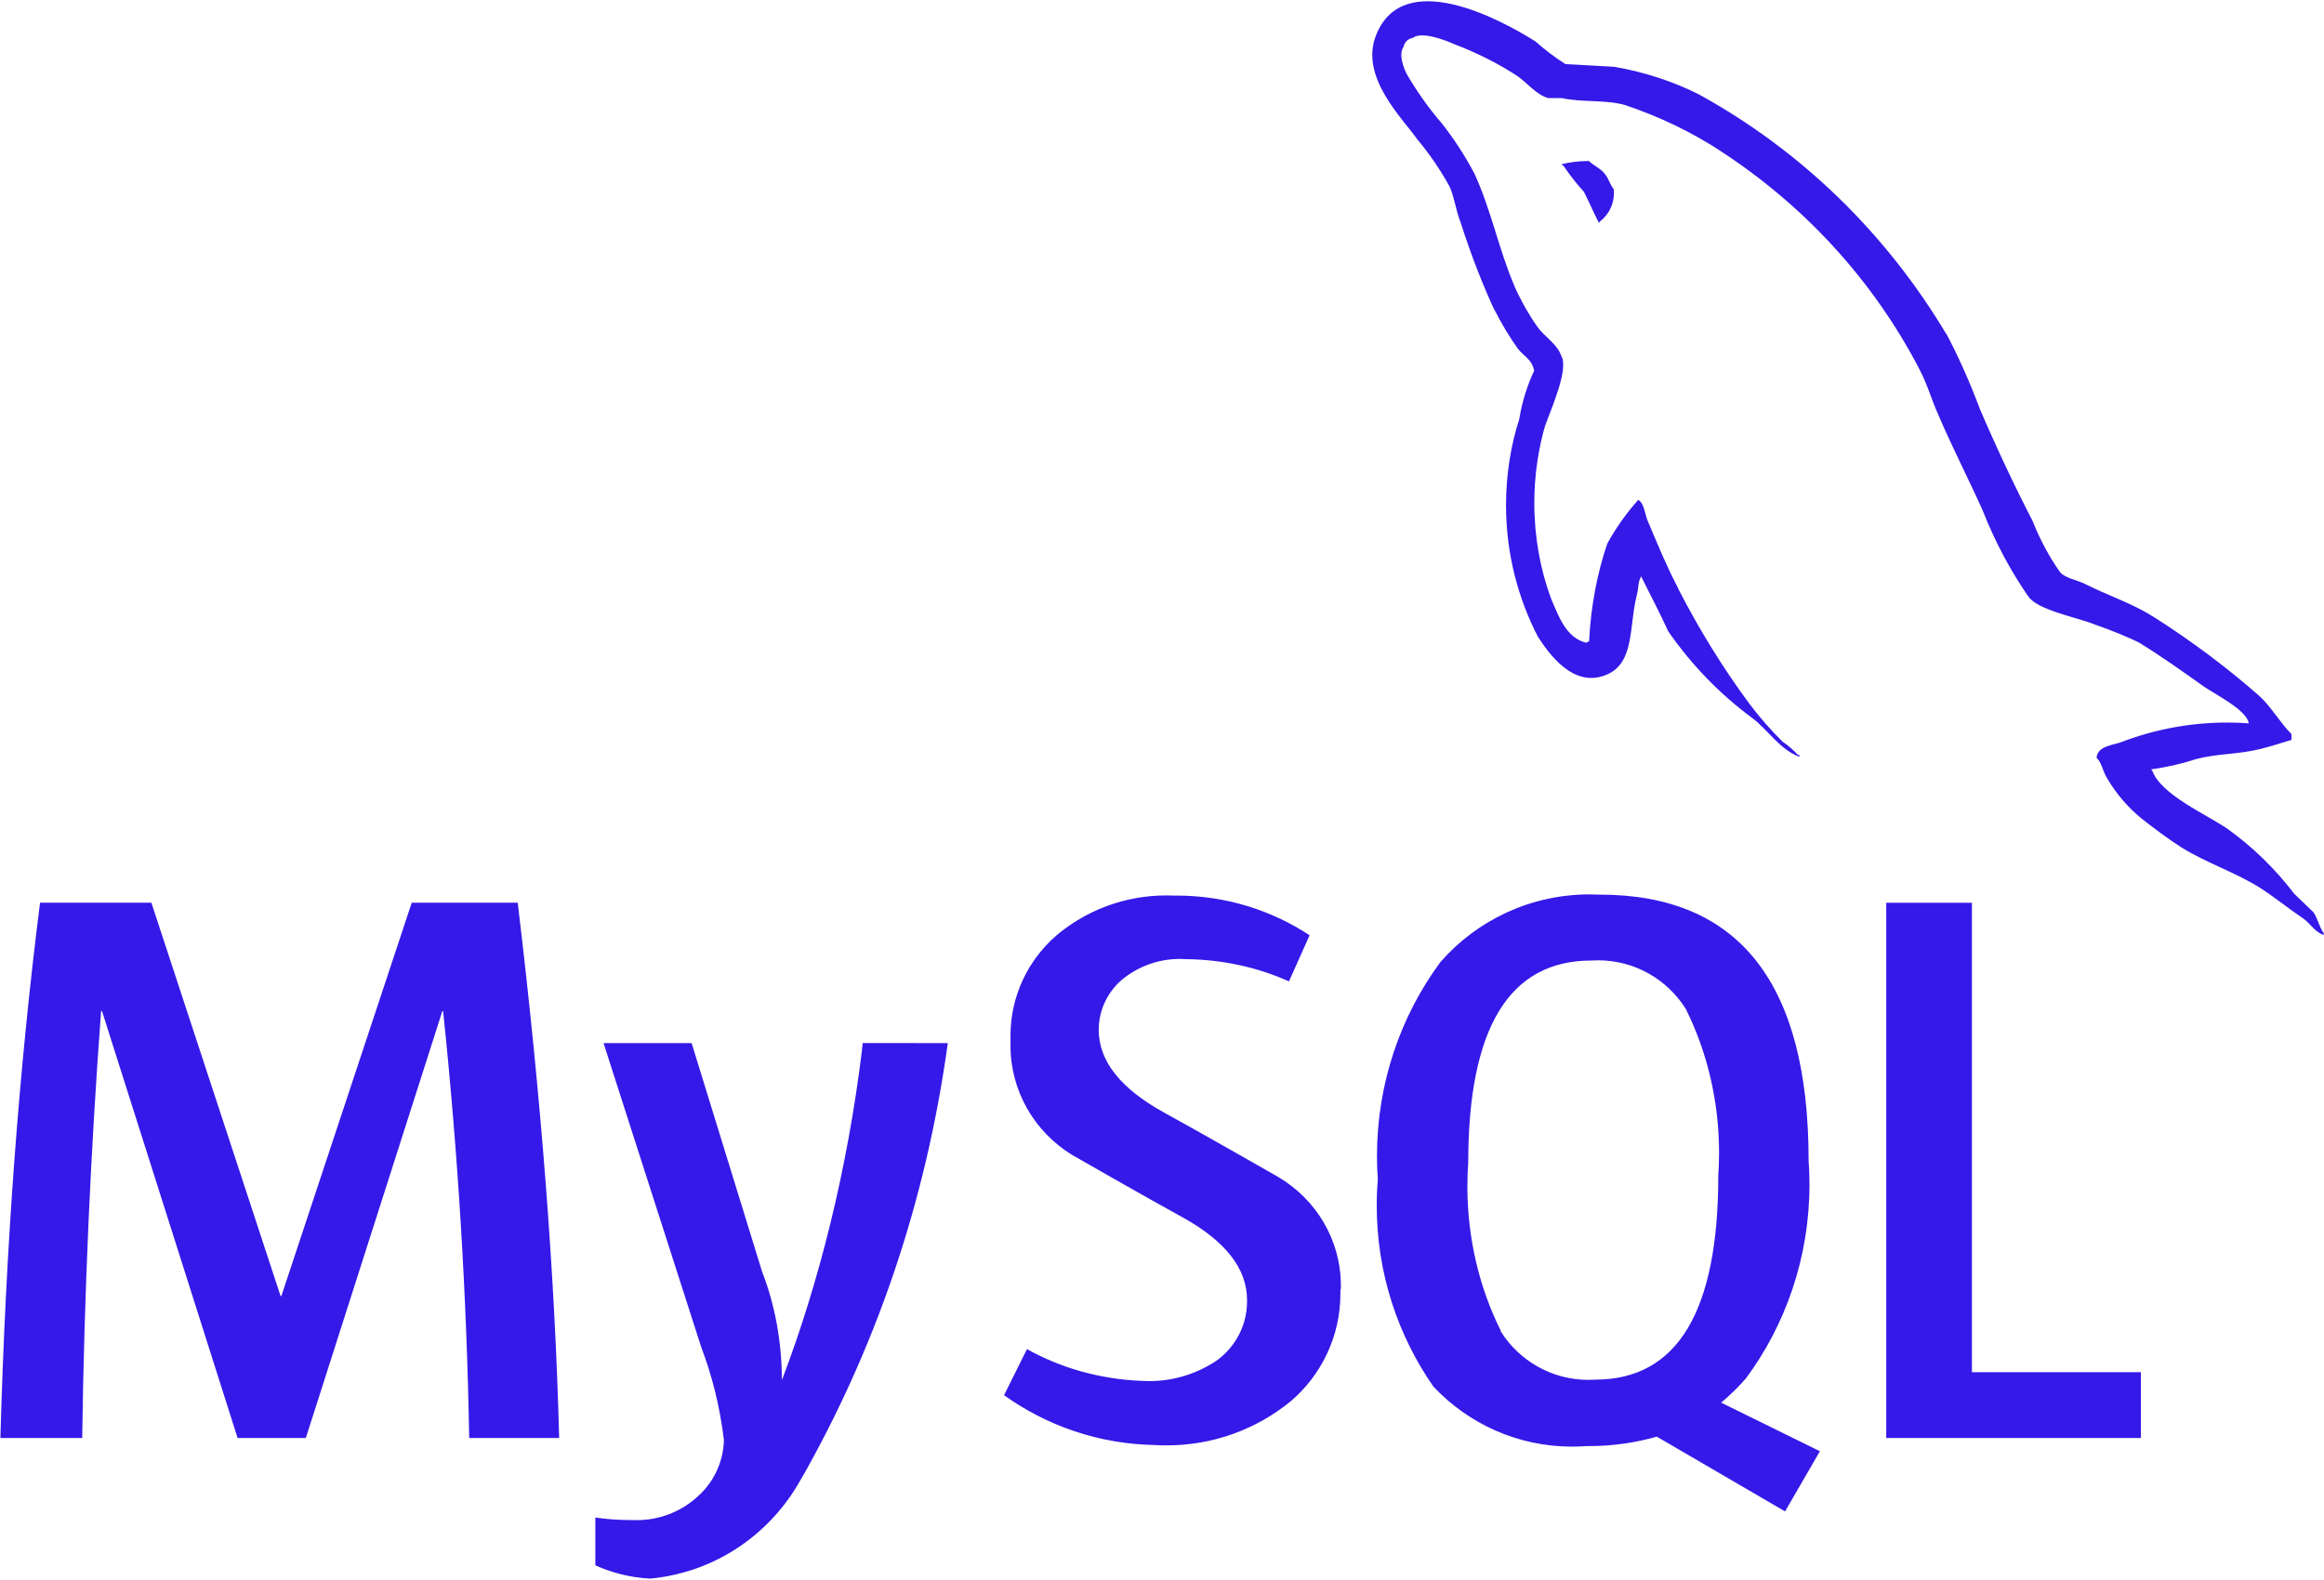
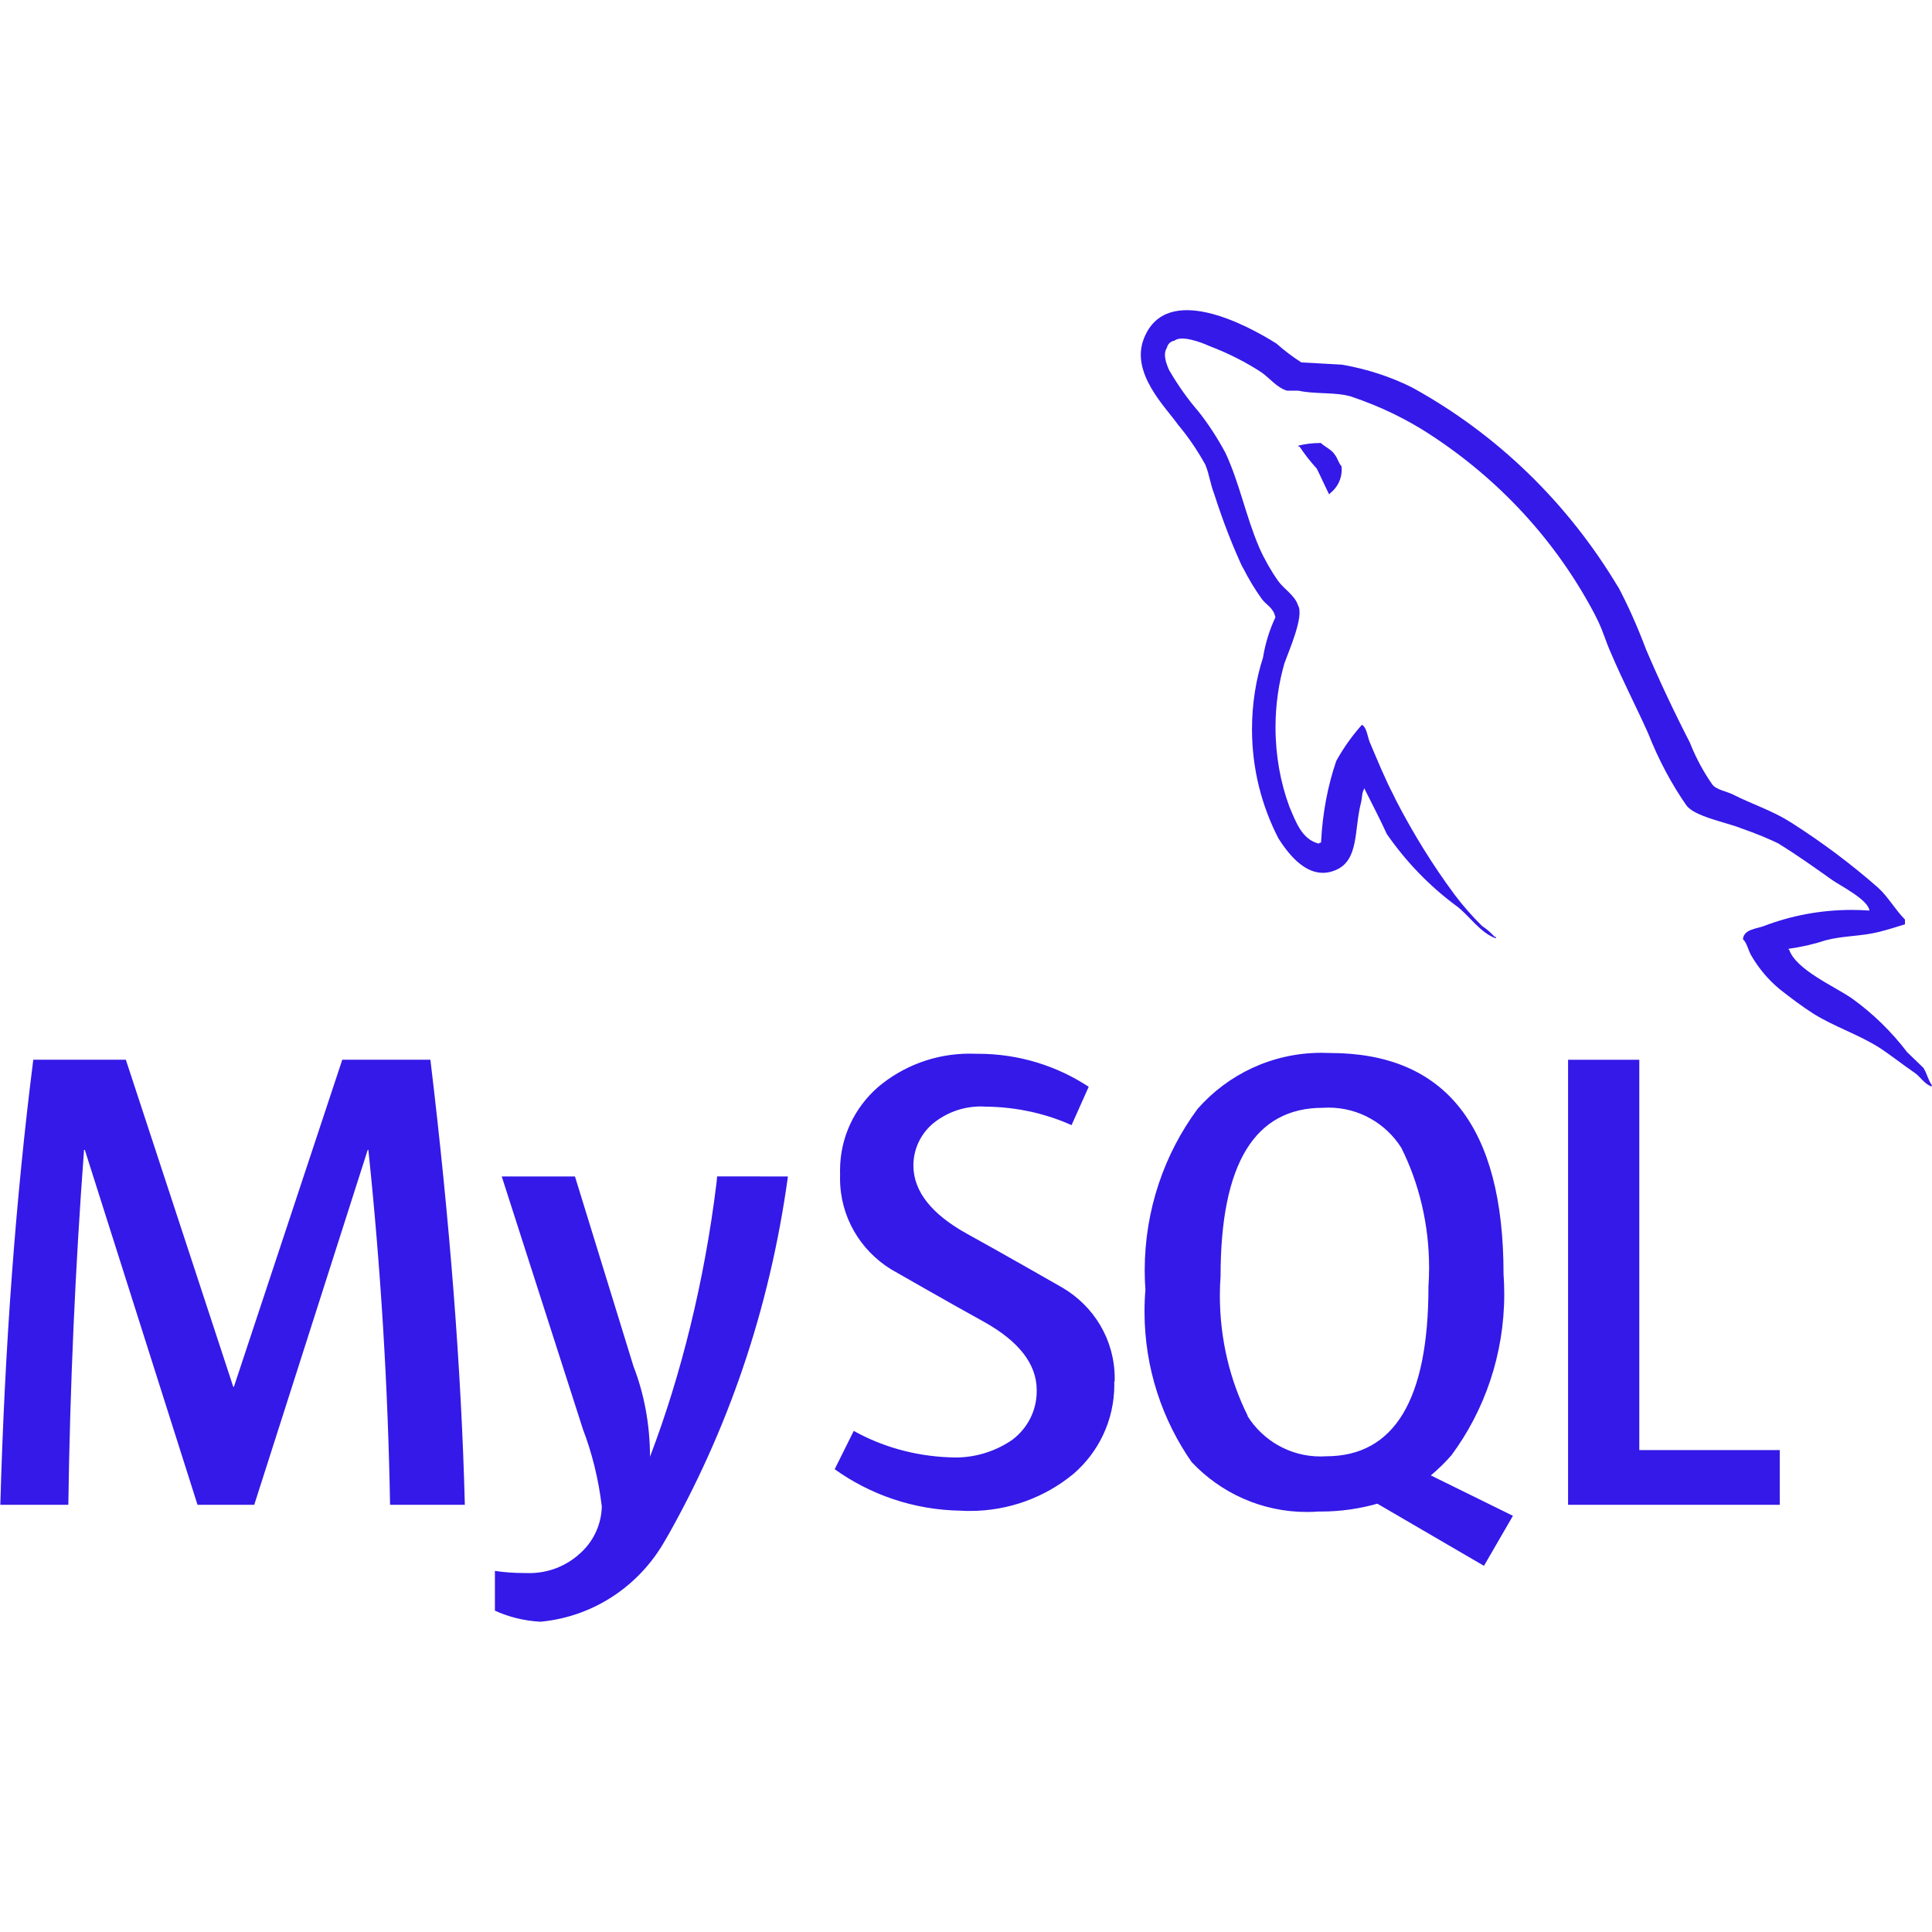
- <svg xmlns="http://www.w3.org/2000/svg" width="750" height="510" viewBox="0 0 750 510" fill="none">
+ <svg xmlns="http://www.w3.org/2000/svg" width="48px" height="48px" viewBox="0 0 750 510" fill="none">
  <path d="M725.65 233.475C723.6 233.325 721.225 233.225 718.825 233.225C706.725 233.225 695.15 235.475 684.5 239.575L685.15 239.35C682.025 240.6 677.025 240.6 676.6 244.575C678.325 246.225 678.575 248.95 680.025 251.25C682.95 256.2 686.55 260.4 690.75 263.9L690.825 263.975C695.2 267.4 699.575 270.725 704.175 273.65C712.3 278.65 721.525 281.625 729.475 286.65C734 289.575 738.625 293.3 743.225 296.425C745.5 297.975 746.975 300.8 749.9 301.8V301.175C748.475 299.3 748.025 296.575 746.625 294.5C744.525 292.4 742.45 290.525 740.375 288.475C734.175 280.35 727 273.4 718.95 267.6L718.65 267.4C711.975 262.85 697.35 256.475 694.6 248.8L694.2 248.35C699.65 247.575 704.5 246.425 709.175 244.875L708.575 245.05C715.675 243.175 722.175 243.575 729.5 241.75C732.8 240.9 736.15 239.875 739.5 238.825V236.95C735.75 233.2 732.95 228.1 729.075 224.6C718.85 215.6 707.575 207.15 695.7 199.55L694.575 198.875C688.025 194.7 679.7 192 672.8 188.45C670.3 187.2 666.125 186.575 664.675 184.475C661.425 179.85 658.55 174.55 656.275 168.95L656.075 168.4C649.942 156.5 644.242 144.392 638.975 132.075C635.375 122.5 631.8 114.65 627.775 107.05L628.35 108.225C608.7 75.25 581.325 48.75 548.65 30.675L547.575 30.125C539.85 26.3 530.875 23.325 521.45 21.65L520.825 21.55C515.6 21.3 510.4 20.925 505.2 20.7C501.55 18.35 498.4 15.95 495.45 13.3L495.525 13.375C483.65 5.875 452.925 -10.375 444.175 11.125C438.55 24.675 452.525 38.05 457.35 44.925C461.2 49.5 464.7 54.625 467.725 60.05L467.975 60.55C469.45 64.175 469.85 67.9 471.325 71.675C474.95 82.975 478.625 92.25 482.8 101.225L482.15 99.675C484.625 104.65 487.2 108.875 490.075 112.875L489.875 112.575C491.55 114.85 494.425 115.925 495.1 119.675C492.95 124.2 491.275 129.45 490.35 134.925L490.3 135.275C487.6 143.575 486.025 153.15 486.025 163.075C486.025 178.6 489.85 193.225 496.6 206.075L496.35 205.575C499.7 210.75 507.65 222.25 518.3 217.85C527.675 214.1 525.6 202.225 528.3 191.775C528.925 189.275 528.525 187.625 529.8 185.925V186.4C532.725 192.275 535.675 197.875 538.35 203.75C545.9 214.625 554.875 223.875 565.125 231.5L565.45 231.725C570.45 235.475 574.425 241.975 580.675 244.275V243.65H580.2C578.775 242.1 577.2 240.725 575.475 239.55L575.375 239.5C571.5 235.7 567.9 231.6 564.65 227.275L564.45 227C556.3 216 548.55 203.55 541.825 190.475L541.1 188.95C537.675 182.4 534.8 175.325 532.05 168.85C530.8 166.35 530.8 162.6 528.7 161.35C525 165.5 521.675 170.125 518.9 175.1L518.7 175.5C515.5 184.825 513.4 195.6 512.85 206.775V207.05C512 207.275 512.425 207.05 512 207.5C505.325 205.875 503.025 198.95 500.525 193.125C497.125 183.975 495.15 173.375 495.15 162.35C495.15 153.45 496.425 144.85 498.825 136.725L498.675 137.375C500.15 133 506.4 119.2 503.9 115C502.6 111.025 498.475 108.75 496.175 105.525C493.45 101.675 490.95 97.3 488.875 92.675L488.675 92.175C483.675 80.5 481.175 67.55 475.75 55.875C472.475 49.775 469.025 44.525 465.15 39.625L465.325 39.85C461.2 35.075 457.4 29.75 454.1 24.1L453.825 23.6C452.8 21.325 451.325 17.55 452.975 15.05C453.275 13.6 454.425 12.475 455.9 12.25C458.65 10 466.4 12.925 469.1 14.175C477.025 17.175 483.85 20.7 490.175 24.85L489.775 24.6C492.7 26.65 495.875 30.625 499.625 31.65H504C510.675 33.125 518.225 32.1 524.475 33.925C535.95 37.8 545.875 42.65 555.05 48.6L554.525 48.275C582.125 66.1 604.225 90.2 619.175 118.675L619.675 119.7C622.175 124.5 623.275 128.925 625.55 133.925C629.925 144.225 635.325 154.65 639.775 164.6C644 175.3 649 184.55 654.95 193.075L654.65 192.625C657.775 197 670.325 199.275 675.95 201.55C681.875 203.625 686.625 205.6 691.225 207.825L690.3 207.425C697.475 211.8 704.475 216.8 711.225 221.6C714.65 223.975 725.075 229.2 725.7 233.4L725.65 233.475ZM432.55 416.3C432.55 416.675 432.575 417.1 432.575 417.525C432.575 431.475 426.35 443.95 416.5 452.35L416.425 452.4C405.625 461.2 391.7 466.55 376.525 466.55C375.35 466.55 374.175 466.525 373.025 466.45H373.175C354.7 466.2 337.7 460.2 323.775 450.175L324.025 450.35L331.425 435.475C342.15 441.475 354.9 445.2 368.45 445.725H368.6C369.275 445.775 370.05 445.8 370.85 445.8C379.15 445.8 386.875 443.2 393.2 438.775L393.075 438.85C398.8 434.5 402.45 427.7 402.45 420.05C402.45 419.9 402.45 419.775 402.45 419.625V419.65C402.45 409.35 395.275 400.6 382.2 393.25C370.075 386.6 345.875 372.725 345.875 372.725C333.925 365.325 326.1 352.3 326.1 337.45C326.1 336.925 326.1 336.4 326.125 335.875V335.95C326.1 335.475 326.1 334.925 326.1 334.375C326.1 321.5 331.775 309.95 340.75 302.1L340.8 302.05C350.35 293.95 362.825 289.025 376.45 289.025C377.325 289.025 378.175 289.05 379.025 289.075H378.9C379.125 289.075 379.4 289.075 379.675 289.075C395.65 289.075 410.525 293.85 422.925 302.075L422.625 301.9L415.975 316.775C406.2 312.375 394.8 309.725 382.8 309.6H382.75C382.15 309.55 381.475 309.525 380.775 309.525C373.775 309.525 367.325 311.975 362.275 316.075L362.325 316.025C357.6 319.95 354.6 325.825 354.575 332.4C354.575 342.65 361.875 351.45 375.375 358.95C387.65 365.675 412.45 379.875 412.45 379.875C424.65 387.05 432.725 400.1 432.725 415.05C432.725 415.5 432.725 415.975 432.7 416.425V416.35L432.55 416.3ZM484.35 429.575C477.525 415.95 473.55 399.9 473.55 382.925C473.55 380.25 473.65 377.6 473.85 375L473.825 375.35C473.825 331.833 487.05 310.067 513.5 310.05C514.15 310 514.925 309.975 515.725 309.975C527.6 309.975 538.025 316.175 543.95 325.525L544.025 325.65C550.8 339.2 554.775 355.2 554.775 372.1C554.775 374.7 554.675 377.275 554.5 379.825L554.525 379.475C554.525 423.342 541.3 445.292 514.85 445.325C514.175 445.375 513.4 445.4 512.625 445.4C500.75 445.4 490.3 439.2 484.375 429.85L484.3 429.725L484.35 429.575ZM587.2 468.375L555.45 452.75C558.35 450.325 560.95 447.775 563.35 445.025L563.425 444.95C576.25 427.65 583.95 405.875 583.95 382.325C583.95 379.6 583.85 376.9 583.65 374.225L583.675 374.575C583.675 317.408 561.233 288.808 516.35 288.775C515.35 288.725 514.175 288.7 513 288.7C493.825 288.7 476.6 297.125 464.875 310.5L464.825 310.575C452.05 327.875 444.375 349.625 444.375 373.175C444.375 375.825 444.475 378.45 444.675 381.05L444.65 380.7C444.425 383.225 444.3 386.175 444.3 389.15C444.3 411 451.15 431.25 462.8 447.875L462.575 447.55C473.8 459.5 489.725 466.95 507.35 466.95C509 466.95 510.625 466.875 512.225 466.75L512 466.775C512.225 466.775 512.525 466.775 512.8 466.775C520.575 466.775 528.1 465.65 535.225 463.575L534.675 463.725L576.075 487.85L587.325 468.425L587.2 468.375ZM690.9 464.15H608.725V291.4H636.375V442.925H690.9V464.15ZM305.875 336.7C298.7 388.8 282.275 435.825 258.25 477.95L259.25 476.025C249.625 494.55 231.425 507.45 210.05 509.525L209.8 509.55C203.325 509.2 197.3 507.65 191.825 505.125L192.125 505.25V489.825C195.55 490.35 199.5 490.65 203.525 490.65C203.75 490.65 203.975 490.65 204.225 490.65C204.625 490.675 205.05 490.675 205.5 490.675C212.725 490.675 219.35 488.05 224.45 483.675L224.4 483.7C229.9 479.175 233.425 472.425 233.625 464.825C232.3 453.875 229.775 443.875 226.15 434.45L226.45 435.3L194.775 336.7H223.2L245.925 410.425C249.975 420.825 252.325 432.875 252.325 445.45C252.325 445.475 252.325 445.5 252.325 445.5C264.375 413.95 273.525 377.15 278.175 338.975L278.4 336.675L305.875 336.7ZM180.375 464.15H151.425C150.608 418.133 147.8 372.208 143 326.375H142.75L98.7 464.15H76.675L32.925 326.375H32.625C29.208 372.225 27.175 418.15 26.525 464.15H0.125C1.842 402.733 6.108 345.142 12.925 291.375H48.85L90.55 418.35H90.8L132.875 291.375H167.075C174.642 354.325 179.1 411.917 180.45 464.15H180.375ZM512.625 51.975C512.575 51.975 512.5 51.975 512.425 51.975C509.45 51.975 506.575 52.35 503.825 53.05L504.075 53V53.4H504.5C506.65 56.6 508.85 59.375 511.225 61.975L511.175 61.925C512.85 65.275 514.3 68.6 515.975 71.925L516.4 71.45C519.125 69.3 520.85 66 520.85 62.3C520.85 61.85 520.825 61.425 520.775 60.975V61.025C519.525 59.55 519.35 58.1 518.275 56.65C517.025 54.55 514.35 53.525 512.65 51.875L512.625 51.975Z" fill="url(#paint0_linear_2_16)" />
  <defs>
    <linearGradient id="paint0_linear_2_16" x1="375.013" y1="0.408" x2="375.013" y2="509.55" gradientUnits="userSpaceOnUse">
      <stop stop-color="#3419e8" />
    </linearGradient>
  </defs>
</svg>
